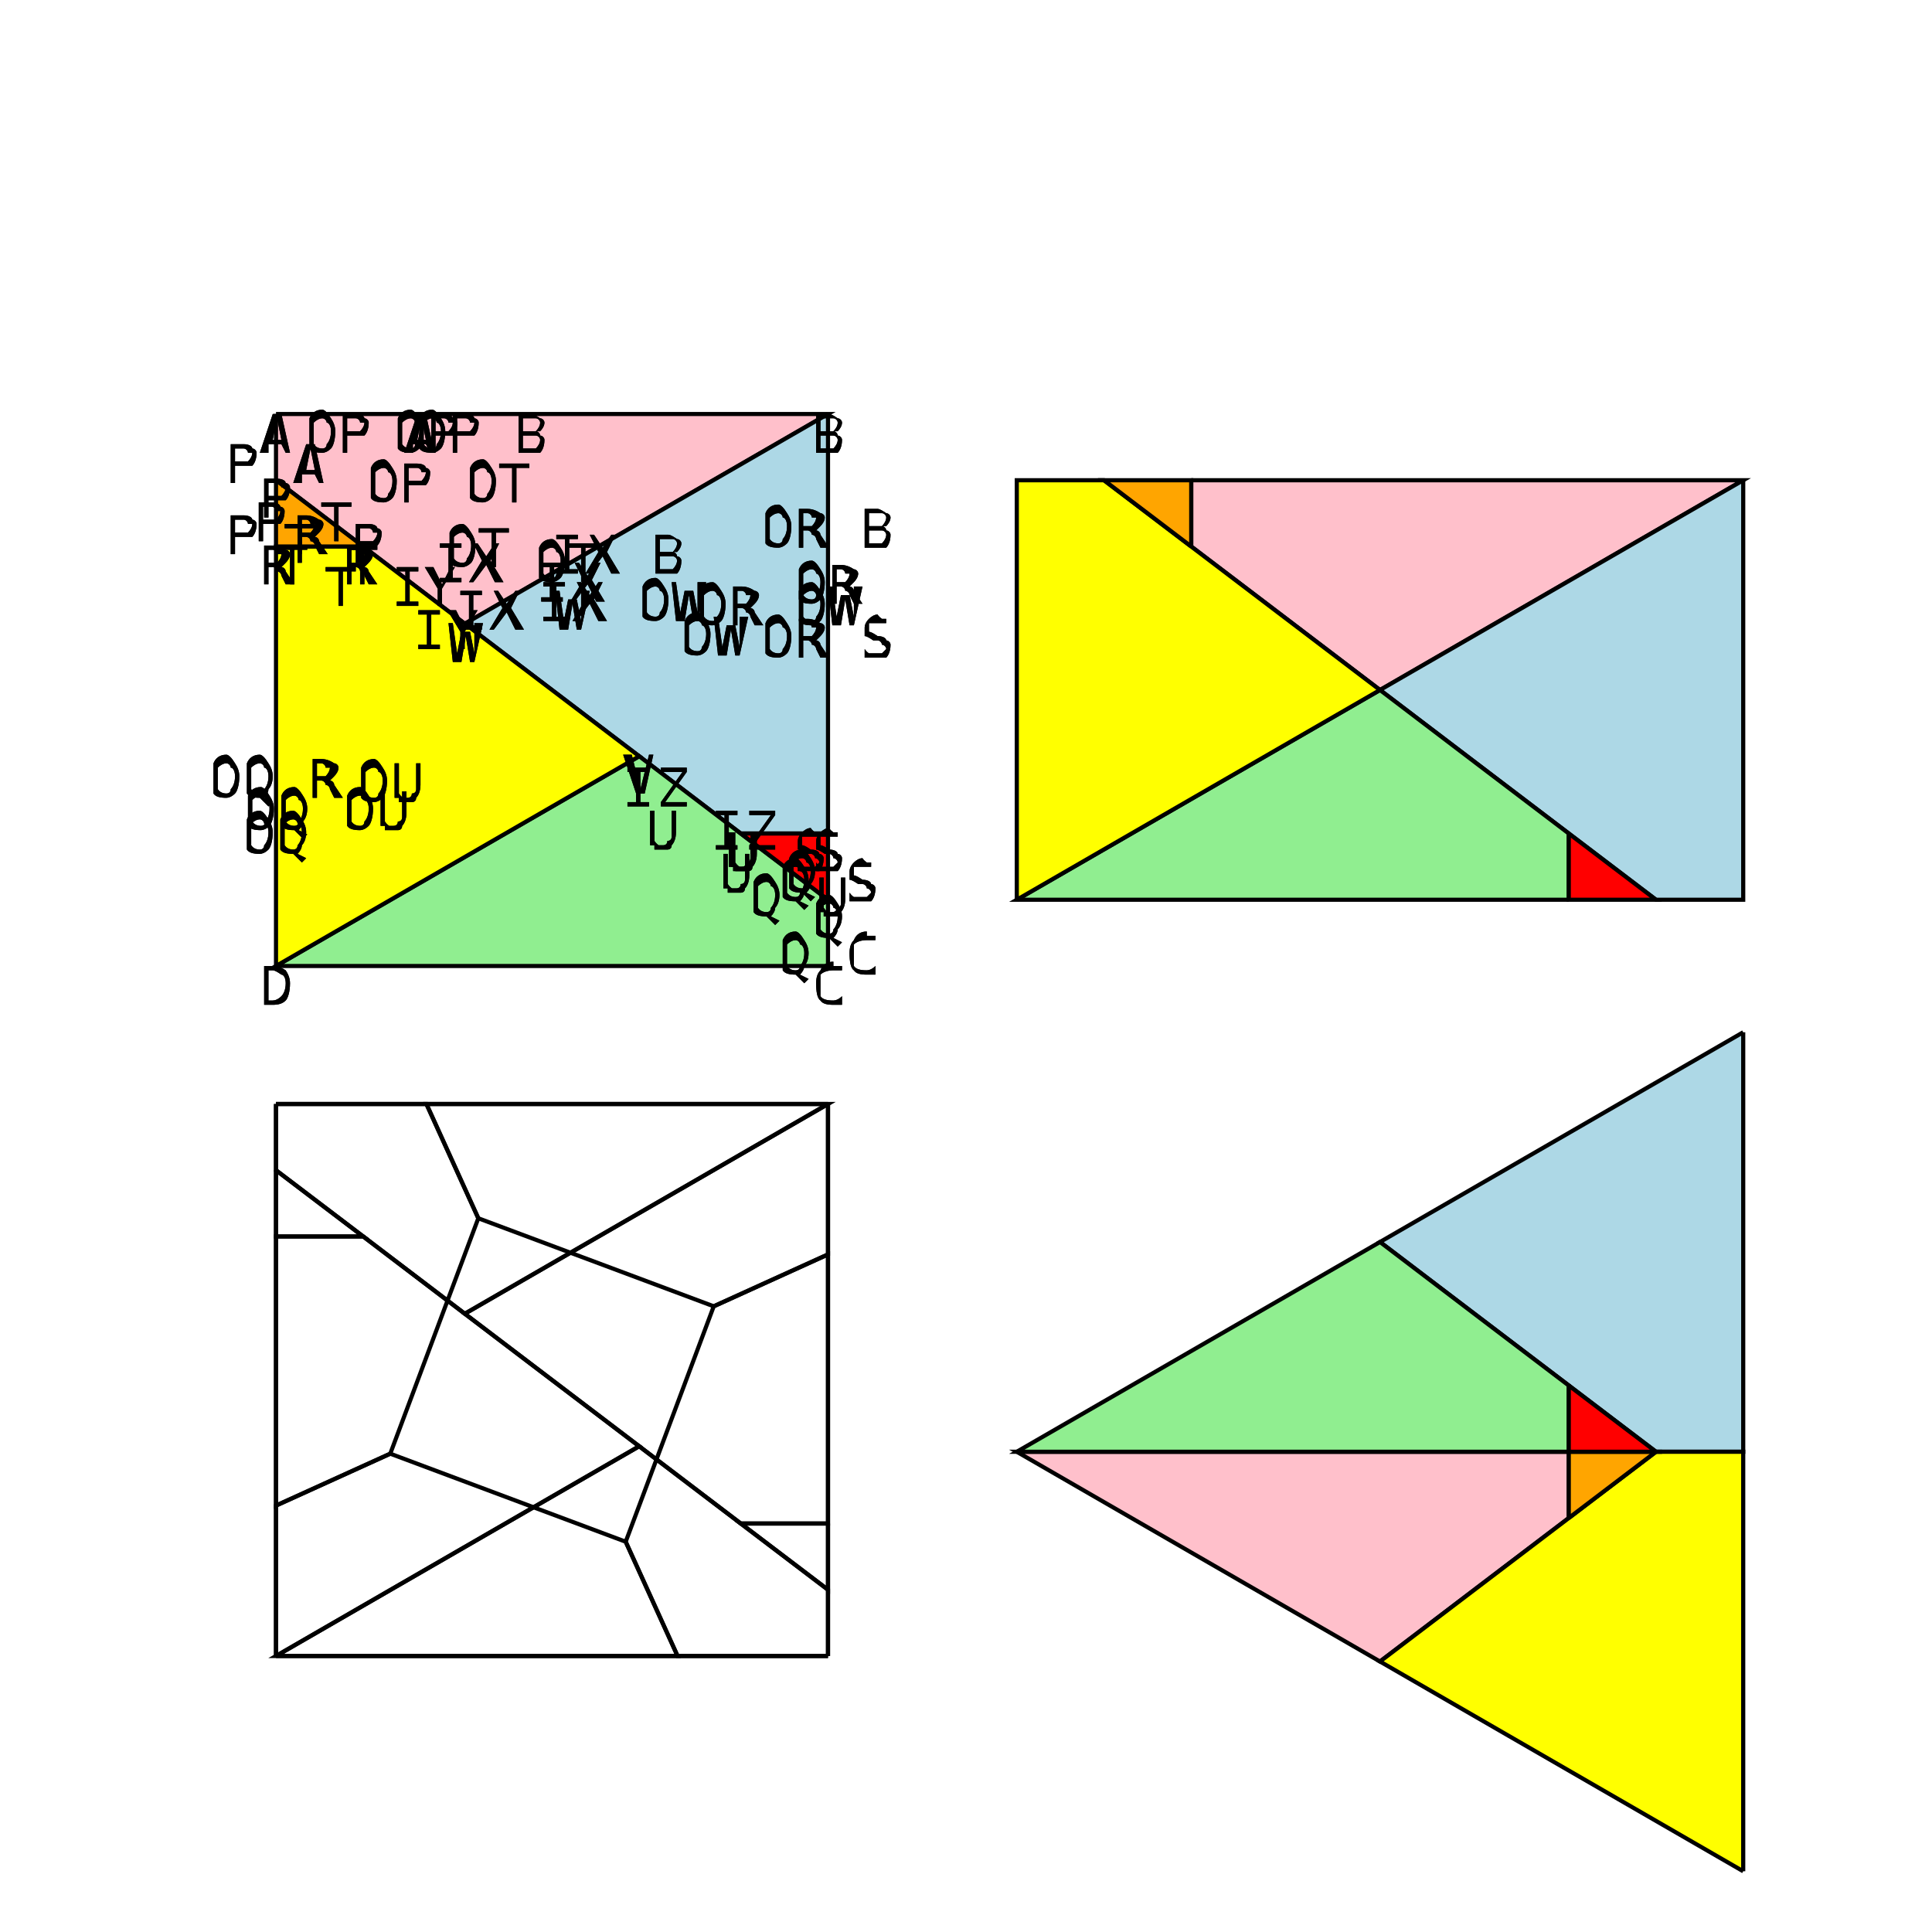
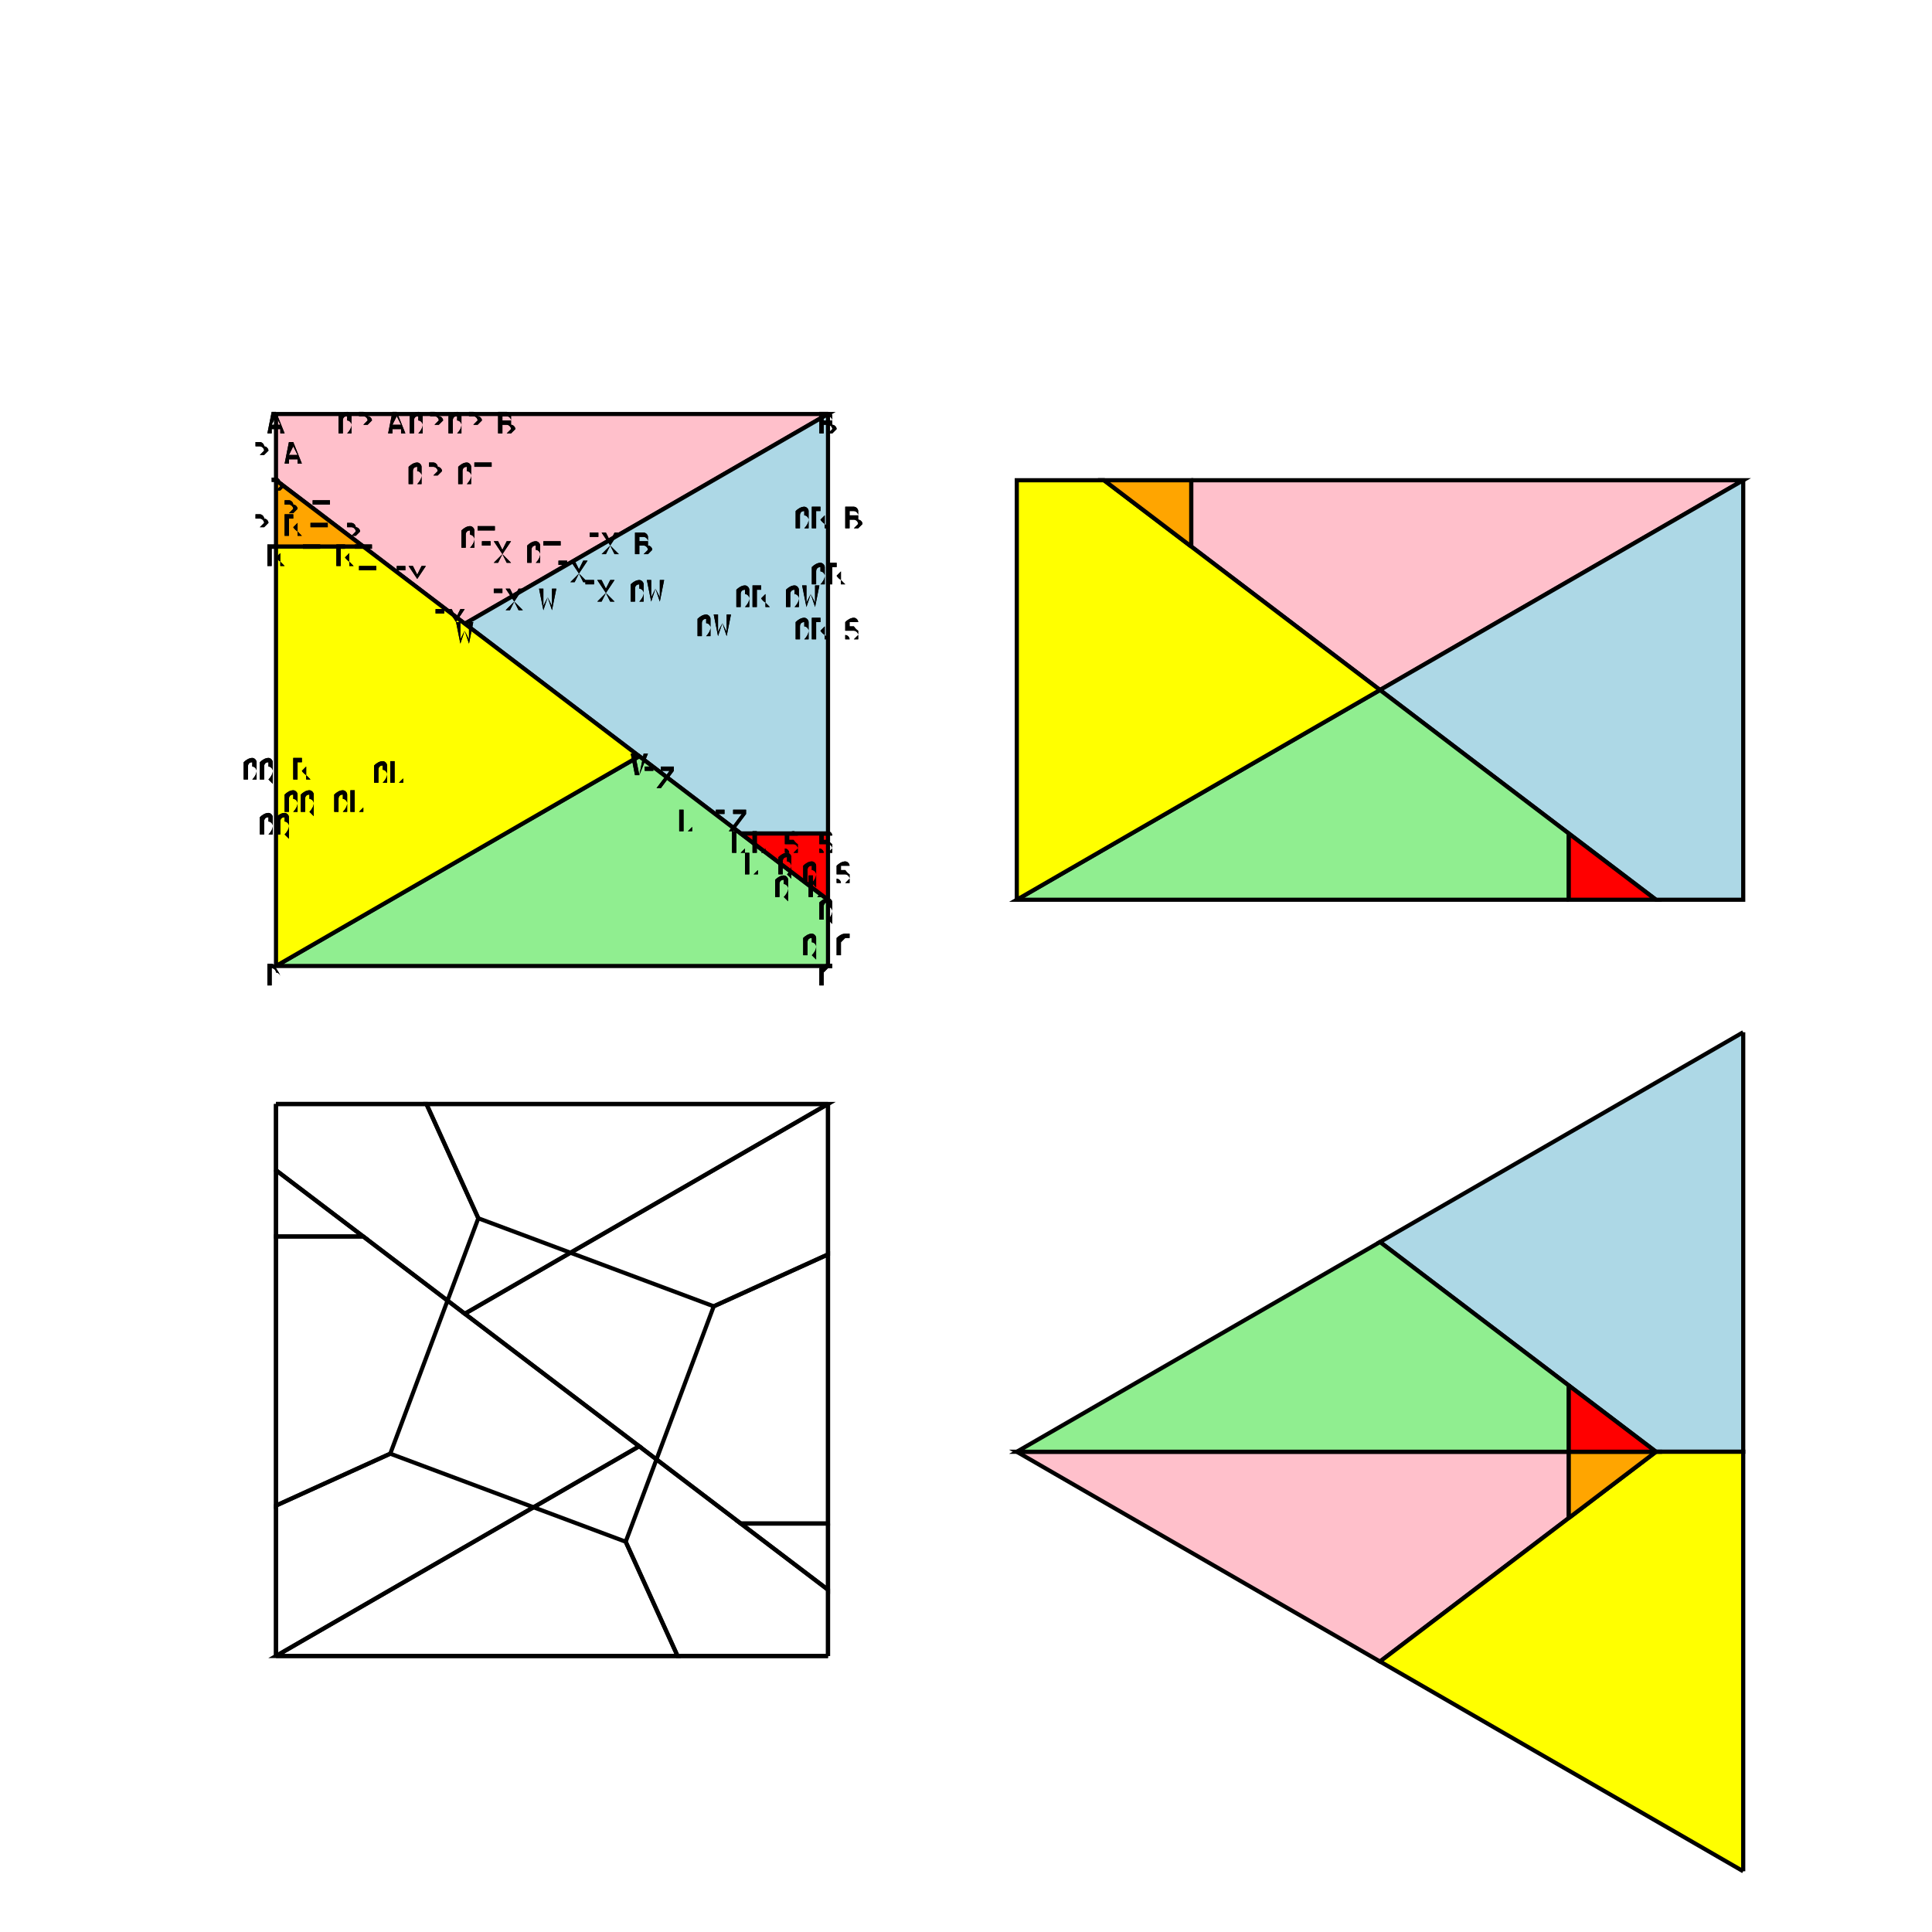
<svg xmlns="http://www.w3.org/2000/svg" version="1.1" width="700" height="700">
  <g transform="translate(350,350) scale(350)">
    <g transform="translate(0,0) scale(0.285714)">
      <g transform="translate(0,0)">
        <g transform="translate(-1.5,-1.0)">
          <g transform="rotate(0)">
            <g transform="scale(1,1)">
              <g transform="translate(0,0)">
                <g transform="rotate(0)">
                  <path d="M -1.0 -1.0 L 1.0 -1.0 L -0.316 -0.24 L -0.684 -0.52 L -1.0 -0.76 L -1.0 -1.0" fill="pink" stroke="black" stroke-width="0.015" />
                </g>
              </g>
              <g transform="translate(0,0)">
                <g transform="rotate(0)">
                  <path d="M 1.0 -1.0 L 1.0 0.52 L 0.684 0.52 L -0.316 -0.24 L 1.0 -1.0" fill="lightblue" stroke="black" stroke-width="0.015" />
                </g>
              </g>
              <g transform="translate(0,0)">
                <g transform="rotate(0)">
                  <path d="M 1.0 1.0 L -1.0 1.0 L 0.316 0.24 L 0.684 0.52 L 1.0 0.76 L 1.0 1.0" fill="lightgreen" stroke="black" stroke-width="0.015" />
                </g>
              </g>
              <g transform="translate(0,0)">
                <g transform="rotate(0)">
                  <path d="M -1.0 1.0 L -1.0 -0.52 L -0.684 -0.52 L 0.316 0.24 L -1.0 1.0" fill="yellow" stroke="black" stroke-width="0.015" />
                </g>
              </g>
              <g transform="translate(0,0)">
                <g transform="rotate(0)">
                  <path d="M -1.0 -0.76 L -0.684 -0.52 L -1.0 -0.52 L -1.0 -0.76" fill="orange" stroke="black" stroke-width="0.015" />
                </g>
              </g>
              <g transform="translate(0,0)">
                <g transform="rotate(0)">
                  <path d="M 1.0 0.52 L 1.0 0.76 L 0.684 0.52 L 1.0 0.52" fill="red" stroke="black" stroke-width="0.015" />
                </g>
              </g>
            </g>
          </g>
        </g>
        <g transform="translate(1.5,-1.0)">
          <g transform="rotate(0)">
            <g transform="scale(1,1)">
              <g transform="translate(0,0)">
                <g transform="rotate(0)">
                  <path d="M -0.684 -0.76 L 1.316 -0.76 L 0.0 0.0 L -0.368 -0.28 L -0.684 -0.52 L -0.684 -0.76" fill="pink" stroke="black" stroke-width="0.015" />
                </g>
              </g>
              <g transform="translate(0,0)">
                <g transform="rotate(0)">
                  <path d="M 1.316 -0.76 L 1.316 0.76 L 1.0 0.76 L 0.0 0.0 L 1.316 -0.76" fill="lightblue" stroke="black" stroke-width="0.015" />
                </g>
              </g>
              <g transform="translate(0,0)">
                <g transform="rotate(0)">
                  <path d="M 0.684 0.76 L -1.316 0.76 L 0.0 0.0 L 0.368 0.28 L 0.684 0.52 L 0.684 0.76" fill="lightgreen" stroke="black" stroke-width="0.015" />
                </g>
              </g>
              <g transform="translate(0,0)">
                <g transform="rotate(0)">
                  <path d="M -1.316 0.76 L -1.316 -0.76 L -1.0 -0.76 L 0.0 0.0 L -1.316 0.76" fill="yellow" stroke="black" stroke-width="0.015" />
                </g>
              </g>
              <g transform="translate(0,0)">
                <g transform="rotate(0)">
                  <path d="M -0.684 -0.52 L -0.684 -0.76 L -1.0 -0.76 L -0.684 -0.52" fill="orange" stroke="black" stroke-width="0.015" />
                </g>
              </g>
              <g transform="translate(0,0)">
                <g transform="rotate(0)">
                  <path d="M 0.684 0.52 L 0.684 0.76 L 1.0 0.76 L 0.684 0.52" fill="red" stroke="black" stroke-width="0.015" />
                </g>
              </g>
            </g>
          </g>
        </g>
        <g transform="translate(1.5,1.0)">
          <g transform="rotate(0)">
            <g transform="scale(1,1)">
              <g transform="translate(0,0)">
                <g transform="rotate(0)">
                  <path d="M 0.684 0.76 L -1.316 0.76 L 0.0 1.52 L 0.368 1.24 L 0.684 1.0 L 0.684 0.76" fill="pink" stroke="black" stroke-width="0.015" />
                </g>
              </g>
              <g transform="translate(0,0)">
                <g transform="rotate(0)">
                  <path d="M 1.316 -0.76 L 1.316 0.76 L 1.0 0.76 L 0.0 0.0 L 1.316 -0.76" fill="lightblue" stroke="black" stroke-width="0.015" />
                </g>
              </g>
              <g transform="translate(0,0)">
                <g transform="rotate(0)">
                  <path d="M 0.684 0.76 L -1.316 0.76 L 0.0 0.0 L 0.368 0.28 L 0.684 0.52 L 0.684 0.76" fill="lightgreen" stroke="black" stroke-width="0.015" />
                </g>
              </g>
              <g transform="translate(0,0)">
                <g transform="rotate(0)">
                  <path d="M 1.316 2.28 L 1.316 0.76 L 1.0 0.76 L 0.0 1.52 L 1.316 2.28" fill="yellow" stroke="black" stroke-width="0.015" />
                </g>
              </g>
              <g transform="translate(0,0)">
                <g transform="rotate(0)">
                  <path d="M 0.684 1.0 L 0.684 0.76 L 1.0 0.76 L 0.684 1.0" fill="orange" stroke="black" stroke-width="0.015" />
                </g>
              </g>
              <g transform="translate(0,0)">
                <g transform="rotate(0)">
                  <path d="M 0.684 0.52 L 0.684 0.76 L 1.0 0.76 L 0.684 0.52" fill="red" stroke="black" stroke-width="0.015" />
                </g>
              </g>
            </g>
          </g>
        </g>
        <g transform="translate(-1.5,1.5)">
          <g transform="rotate(0)">
            <g transform="scale(1,1)">
              <g transform="translate(0,0)">
                <g transform="rotate(0)">
                  <path d="M -1.0 -1.0 L 1.0 -1.0 L -0.316 -0.24 L -0.684 -0.52 L -1.0 -0.76 L -1.0 -1.0" fill="transparent" stroke="black" stroke-width="0.015" />
                </g>
              </g>
              <g transform="translate(0,0)">
                <g transform="rotate(0)">
                  <path d="M 1.0 -1.0 L 1.0 0.52 L 0.684 0.52 L -0.316 -0.24 L 1.0 -1.0" fill="transparent" stroke="black" stroke-width="0.015" />
                </g>
              </g>
              <g transform="translate(0,0)">
                <g transform="rotate(0)">
                  <path d="M 1.0 1.0 L -1.0 1.0 L 0.316 0.24 L 0.684 0.52 L 1.0 0.76 L 1.0 1.0" fill="transparent" stroke="black" stroke-width="0.015" />
                </g>
              </g>
              <g transform="translate(0,0)">
                <g transform="rotate(0)">
                  <path d="M -1.0 1.0 L -1.0 -0.52 L -0.684 -0.52 L 0.316 0.24 L -1.0 1.0" fill="transparent" stroke="black" stroke-width="0.015" />
                </g>
              </g>
              <g transform="translate(0,0)">
                <g transform="rotate(0)">
                  <path d="M -1.0 -0.76 L -0.684 -0.52 L -1.0 -0.52 L -1.0 -0.76" fill="transparent" stroke="black" stroke-width="0.015" />
                </g>
              </g>
              <g transform="translate(0,0)">
                <g transform="rotate(0)">
                  <path d="M 1.0 0.52 L 1.0 0.76 L 0.684 0.52 L 1.0 0.52" fill="transparent" stroke="black" stroke-width="0.015" />
                </g>
              </g>
              <g transform="translate(0,0)">
                <g transform="rotate(0)">
                  <g transform="scale(1,1)">
                    <g transform="translate(0,0)">
                      <g transform="rotate(0)">
                        <path d="M -1.0 -1.0 L -0.455 -1.0 L -0.267 -0.586 L -0.586 0.267 L -1.0 0.455 L -1.0 -1.0" fill="transparent" stroke="black" stroke-width="0.015" />
                      </g>
                    </g>
                  </g>
                </g>
              </g>
              <g transform="translate(0,0)">
                <g transform="rotate(90)">
                  <g transform="scale(1,1)">
                    <g transform="translate(0,0)">
                      <g transform="rotate(0)">
                        <path d="M -1.0 -1.0 L -0.455 -1.0 L -0.267 -0.586 L -0.586 0.267 L -1.0 0.455 L -1.0 -1.0" fill="transparent" stroke="black" stroke-width="0.015" />
                      </g>
                    </g>
                  </g>
                </g>
              </g>
              <g transform="translate(0,0)">
                <g transform="rotate(180)">
                  <g transform="scale(1,1)">
                    <g transform="translate(0,0)">
                      <g transform="rotate(0)">
                        <path d="M -1.0 -1.0 L -0.455 -1.0 L -0.267 -0.586 L -0.586 0.267 L -1.0 0.455 L -1.0 -1.0" fill="transparent" stroke="black" stroke-width="0.015" />
                      </g>
                    </g>
                  </g>
                </g>
              </g>
              <g transform="translate(0,0)">
                <g transform="rotate(270)">
                  <g transform="scale(1,1)">
                    <g transform="translate(0,0)">
                      <g transform="rotate(0)">
                        <path d="M -1.0 -1.0 L -0.455 -1.0 L -0.267 -0.586 L -0.586 0.267 L -1.0 0.455 L -1.0 -1.0" fill="transparent" stroke="black" stroke-width="0.015" />
                      </g>
                    </g>
                  </g>
                </g>
              </g>
            </g>
          </g>
        </g>
        <g transform="translate(-1.5,-1.0)">
          <g transform="rotate(0)">
            <g transform="scale(1,1)">
-               <text font-family="monospace" x="-1" y="-1" text-anchor="middle" dominant-baseline="hanging" font-size="0.2">A</text>
-               <text font-family="monospace" x="1" y="-1" text-anchor="middle" dominant-baseline="hanging" font-size="0.2">B</text>
-               <text font-family="monospace" x="1" y="1" text-anchor="middle" dominant-baseline="hanging" font-size="0.2">C</text>
-               <text font-family="monospace" x="-1" y="1" text-anchor="middle" dominant-baseline="hanging" font-size="0.2">D</text>
-               <text font-family="monospace" x="-0.455" y="-1" text-anchor="middle" dominant-baseline="hanging" font-size="0.2">OP</text>
-               <text font-family="monospace" x="-1" y="0.455" text-anchor="middle" dominant-baseline="hanging" font-size="0.2">OQ</text>
-               <text font-family="monospace" x="-0.267" y="-0.586" text-anchor="middle" dominant-baseline="hanging" font-size="0.2">OT</text>
-               <text font-family="monospace" x="-0.586" y="0.267" text-anchor="middle" dominant-baseline="hanging" font-size="0.2">OU</text>
-               <text font-family="monospace" x="0.586" y="-0.267" text-anchor="middle" dominant-baseline="hanging" font-size="0.2">OW</text>
-               <text font-family="monospace" x="-1" y="-0.76" text-anchor="middle" dominant-baseline="hanging" font-size="0.2">P</text>
-               <text font-family="monospace" x="-1" y="-0.52" text-anchor="middle" dominant-baseline="hanging" font-size="0.2">R</text>
-               <text font-family="monospace" x="1" y="0.76" text-anchor="middle" dominant-baseline="hanging" font-size="0.2">Q</text>
-               <text font-family="monospace" x="1" y="0.52" text-anchor="middle" dominant-baseline="hanging" font-size="0.2">S</text>
-               <text font-family="monospace" x="-0.684" y="-0.52" text-anchor="middle" dominant-baseline="hanging" font-size="0.2">T</text>
-               <text font-family="monospace" x="0.684" y="0.52" text-anchor="middle" dominant-baseline="hanging" font-size="0.2">U</text>
-               <text font-family="monospace" x="-0.316" y="-0.24" text-anchor="middle" dominant-baseline="hanging" font-size="0.2">W</text>
-               <text font-family="monospace" x="0.316" y="0.24" text-anchor="middle" dominant-baseline="hanging" font-size="0.2">V</text>
-               <text font-family="monospace" x="0.067" y="-0.461" text-anchor="middle" dominant-baseline="hanging" font-size="0.2">IX</text>
-               <text font-family="monospace" x="-0.378" y="-0.287" text-anchor="middle" dominant-baseline="hanging" font-size="0.2">IY</text>
-               <text font-family="monospace" x="0.378" y="0.287" text-anchor="middle" dominant-baseline="hanging" font-size="0.2">IZ</text>
-               <text font-family="monospace" x="1" y="-0.455" text-anchor="middle" dominant-baseline="hanging" font-size="0.2">OR</text>
-               <text font-family="monospace" x="-0.655" y="-1" text-anchor="middle" dominant-baseline="hanging" font-size="0.2">OP_A</text>
-               <text font-family="monospace" x="-0.255" y="-1" text-anchor="middle" dominant-baseline="hanging" font-size="0.2">OP_B</text>
-               <text font-family="monospace" x="-0.372" y="-0.818" text-anchor="middle" dominant-baseline="hanging" font-size="0.2">OP_OT</text>
-               <text font-family="monospace" x="1" y="-0.655" text-anchor="middle" dominant-baseline="hanging" font-size="0.2">OR_B</text>
-               <text font-family="monospace" x="0.818" y="-0.372" text-anchor="middle" dominant-baseline="hanging" font-size="0.2">OR_OW</text>
-               <text font-family="monospace" x="1" y="-0.255" text-anchor="middle" dominant-baseline="hanging" font-size="0.2">OR_S</text>
-               <text font-family="monospace" x="0.24" y="-0.561" text-anchor="middle" dominant-baseline="hanging" font-size="0.2">IX_B</text>
-               <text font-family="monospace" x="-0.107" y="-0.361" text-anchor="middle" dominant-baseline="hanging" font-size="0.2">IX_W</text>
-               <text font-family="monospace" x="-0.121" y="-0.531" text-anchor="middle" dominant-baseline="hanging" font-size="0.2">IX_OT</text>
-               <text font-family="monospace" x="0.254" y="-0.391" text-anchor="middle" dominant-baseline="hanging" font-size="0.2">IX_OW</text>
-               <text font-family="monospace" x="-1" y="0.255" text-anchor="middle" dominant-baseline="hanging" font-size="0.2">OQ_R</text>
-               <text font-family="monospace" x="-0.818" y="0.372" text-anchor="middle" dominant-baseline="hanging" font-size="0.2">OQ_OU</text>
-               <text font-family="monospace" x="-0.787" y="-0.598" text-anchor="middle" dominant-baseline="hanging" font-size="0.2">T_P</text>
-               <text font-family="monospace" x="-0.814" y="-0.52" text-anchor="middle" dominant-baseline="hanging" font-size="0.2">T_R</text>
-               <text font-family="monospace" x="-0.58" y="-0.441" text-anchor="middle" dominant-baseline="hanging" font-size="0.2">T_IY</text>
-               <text font-family="monospace" x="-1" y="-0.89" text-anchor="middle" dominant-baseline="hanging" font-size="0.2">P_A</text>
-               <text font-family="monospace" x="-0.896" y="-0.681" text-anchor="middle" dominant-baseline="hanging" font-size="0.2">P_T</text>
-               <text font-family="monospace" x="-1" y="-0.63" text-anchor="middle" dominant-baseline="hanging" font-size="0.2">P_R</text>
-               <text font-family="monospace" x="0.58" y="0.441" text-anchor="middle" dominant-baseline="hanging" font-size="0.2">U_IZ</text>
-               <text font-family="monospace" x="0.814" y="0.52" text-anchor="middle" dominant-baseline="hanging" font-size="0.2">U_S</text>
-               <text font-family="monospace" x="0.787" y="0.598" text-anchor="middle" dominant-baseline="hanging" font-size="0.2">U_Q</text>
-               <text font-family="monospace" x="1" y="0.89" text-anchor="middle" dominant-baseline="hanging" font-size="0.2">Q_C</text>
-               <text font-family="monospace" x="0.896" y="0.681" text-anchor="middle" dominant-baseline="hanging" font-size="0.2">Q_U</text>
-               <text font-family="monospace" x="1" y="0.63" text-anchor="middle" dominant-baseline="hanging" font-size="0.2">Q_S</text>
-               <text font-family="monospace" x="-1" y="-1" text-anchor="middle" dominant-baseline="hanging" font-size="0.2">A</text>
-               <text font-family="monospace" x="1" y="-1" text-anchor="middle" dominant-baseline="hanging" font-size="0.2">B</text>
-               <text font-family="monospace" x="1" y="1" text-anchor="middle" dominant-baseline="hanging" font-size="0.2">C</text>
-               <text font-family="monospace" x="-1" y="1" text-anchor="middle" dominant-baseline="hanging" font-size="0.2">D</text>
-               <text font-family="monospace" x="-0.455" y="-1" text-anchor="middle" dominant-baseline="hanging" font-size="0.2">OP</text>
-               <text font-family="monospace" x="-1" y="0.455" text-anchor="middle" dominant-baseline="hanging" font-size="0.2">OQ</text>
-               <text font-family="monospace" x="-0.267" y="-0.586" text-anchor="middle" dominant-baseline="hanging" font-size="0.2">OT</text>
-               <text font-family="monospace" x="-0.586" y="0.267" text-anchor="middle" dominant-baseline="hanging" font-size="0.2">OU</text>
-               <text font-family="monospace" x="0.586" y="-0.267" text-anchor="middle" dominant-baseline="hanging" font-size="0.2">OW</text>
-               <text font-family="monospace" x="-1" y="-0.76" text-anchor="middle" dominant-baseline="hanging" font-size="0.2">P</text>
-               <text font-family="monospace" x="-1" y="-0.52" text-anchor="middle" dominant-baseline="hanging" font-size="0.2">R</text>
-               <text font-family="monospace" x="1" y="0.76" text-anchor="middle" dominant-baseline="hanging" font-size="0.2">Q</text>
-               <text font-family="monospace" x="1" y="0.52" text-anchor="middle" dominant-baseline="hanging" font-size="0.2">S</text>
-               <text font-family="monospace" x="-0.684" y="-0.52" text-anchor="middle" dominant-baseline="hanging" font-size="0.2">T</text>
-               <text font-family="monospace" x="0.684" y="0.52" text-anchor="middle" dominant-baseline="hanging" font-size="0.2">U</text>
-               <text font-family="monospace" x="-0.316" y="-0.24" text-anchor="middle" dominant-baseline="hanging" font-size="0.2">W</text>
-               <text font-family="monospace" x="0.316" y="0.24" text-anchor="middle" dominant-baseline="hanging" font-size="0.2">V</text>
-               <text font-family="monospace" x="0.067" y="-0.461" text-anchor="middle" dominant-baseline="hanging" font-size="0.2">IX</text>
-               <text font-family="monospace" x="-0.378" y="-0.287" text-anchor="middle" dominant-baseline="hanging" font-size="0.2">IY</text>
-               <text font-family="monospace" x="0.378" y="0.287" text-anchor="middle" dominant-baseline="hanging" font-size="0.2">IZ</text>
-               <text font-family="monospace" x="1" y="-0.455" text-anchor="middle" dominant-baseline="hanging" font-size="0.2">OR</text>
-               <text font-family="monospace" x="-0.655" y="-1" text-anchor="middle" dominant-baseline="hanging" font-size="0.2">OP_A</text>
-               <text font-family="monospace" x="-0.255" y="-1" text-anchor="middle" dominant-baseline="hanging" font-size="0.2">OP_B</text>
-               <text font-family="monospace" x="-0.372" y="-0.818" text-anchor="middle" dominant-baseline="hanging" font-size="0.2">OP_OT</text>
-               <text font-family="monospace" x="1" y="-0.655" text-anchor="middle" dominant-baseline="hanging" font-size="0.2">OR_B</text>
-               <text font-family="monospace" x="0.818" y="-0.372" text-anchor="middle" dominant-baseline="hanging" font-size="0.2">OR_OW</text>
-               <text font-family="monospace" x="1" y="-0.255" text-anchor="middle" dominant-baseline="hanging" font-size="0.2">OR_S</text>
-               <text font-family="monospace" x="0.24" y="-0.561" text-anchor="middle" dominant-baseline="hanging" font-size="0.2">IX_B</text>
-               <text font-family="monospace" x="-0.107" y="-0.361" text-anchor="middle" dominant-baseline="hanging" font-size="0.2">IX_W</text>
-               <text font-family="monospace" x="-0.121" y="-0.531" text-anchor="middle" dominant-baseline="hanging" font-size="0.2">IX_OT</text>
-               <text font-family="monospace" x="0.254" y="-0.391" text-anchor="middle" dominant-baseline="hanging" font-size="0.2">IX_OW</text>
-               <text font-family="monospace" x="-1" y="0.255" text-anchor="middle" dominant-baseline="hanging" font-size="0.2">OQ_R</text>
-               <text font-family="monospace" x="-0.818" y="0.372" text-anchor="middle" dominant-baseline="hanging" font-size="0.2">OQ_OU</text>
-               <text font-family="monospace" x="-0.787" y="-0.598" text-anchor="middle" dominant-baseline="hanging" font-size="0.2">T_P</text>
-               <text font-family="monospace" x="-0.814" y="-0.52" text-anchor="middle" dominant-baseline="hanging" font-size="0.2">T_R</text>
-               <text font-family="monospace" x="-0.58" y="-0.441" text-anchor="middle" dominant-baseline="hanging" font-size="0.2">T_IY</text>
-               <text font-family="monospace" x="-1" y="-0.89" text-anchor="middle" dominant-baseline="hanging" font-size="0.2">P_A</text>
-               <text font-family="monospace" x="-0.896" y="-0.681" text-anchor="middle" dominant-baseline="hanging" font-size="0.2">P_T</text>
-               <text font-family="monospace" x="-1" y="-0.63" text-anchor="middle" dominant-baseline="hanging" font-size="0.2">P_R</text>
-               <text font-family="monospace" x="0.58" y="0.441" text-anchor="middle" dominant-baseline="hanging" font-size="0.2">U_IZ</text>
-               <text font-family="monospace" x="0.814" y="0.52" text-anchor="middle" dominant-baseline="hanging" font-size="0.2">U_S</text>
-               <text font-family="monospace" x="0.787" y="0.598" text-anchor="middle" dominant-baseline="hanging" font-size="0.2">U_Q</text>
-               <text font-family="monospace" x="1" y="0.89" text-anchor="middle" dominant-baseline="hanging" font-size="0.2">Q_C</text>
-               <text font-family="monospace" x="0.896" y="0.681" text-anchor="middle" dominant-baseline="hanging" font-size="0.2">Q_U</text>
-               <text font-family="monospace" x="1" y="0.63" text-anchor="middle" dominant-baseline="hanging" font-size="0.2">Q_S</text>
+               <text font-family="monospace" x="-1" y="-1" text-anchor="middle" dominant-baseline="hanging" font-size="0.1">A</text>
+               <text font-family="monospace" x="1" y="-1" text-anchor="middle" dominant-baseline="hanging" font-size="0.1">B</text>
+               <text font-family="monospace" x="1" y="1" text-anchor="middle" dominant-baseline="hanging" font-size="0.1">C</text>
+               <text font-family="monospace" x="-1" y="1" text-anchor="middle" dominant-baseline="hanging" font-size="0.1">D</text>
+               <text font-family="monospace" x="-0.455" y="-1" text-anchor="middle" dominant-baseline="hanging" font-size="0.1">OP</text>
+               <text font-family="monospace" x="-1" y="0.455" text-anchor="middle" dominant-baseline="hanging" font-size="0.1">OQ</text>
+               <text font-family="monospace" x="-0.267" y="-0.586" text-anchor="middle" dominant-baseline="hanging" font-size="0.1">OT</text>
+               <text font-family="monospace" x="-0.586" y="0.267" text-anchor="middle" dominant-baseline="hanging" font-size="0.1">OU</text>
+               <text font-family="monospace" x="0.586" y="-0.267" text-anchor="middle" dominant-baseline="hanging" font-size="0.1">OW</text>
+               <text font-family="monospace" x="-1" y="-0.76" text-anchor="middle" dominant-baseline="hanging" font-size="0.1">P</text>
+               <text font-family="monospace" x="-1" y="-0.52" text-anchor="middle" dominant-baseline="hanging" font-size="0.1">R</text>
+               <text font-family="monospace" x="1" y="0.76" text-anchor="middle" dominant-baseline="hanging" font-size="0.1">Q</text>
+               <text font-family="monospace" x="1" y="0.52" text-anchor="middle" dominant-baseline="hanging" font-size="0.1">S</text>
+               <text font-family="monospace" x="-0.684" y="-0.52" text-anchor="middle" dominant-baseline="hanging" font-size="0.1">T</text>
+               <text font-family="monospace" x="0.684" y="0.52" text-anchor="middle" dominant-baseline="hanging" font-size="0.1">U</text>
+               <text font-family="monospace" x="-0.316" y="-0.24" text-anchor="middle" dominant-baseline="hanging" font-size="0.1">W</text>
+               <text font-family="monospace" x="0.316" y="0.24" text-anchor="middle" dominant-baseline="hanging" font-size="0.1">V</text>
+               <text font-family="monospace" x="0.067" y="-0.461" text-anchor="middle" dominant-baseline="hanging" font-size="0.1">IX</text>
+               <text font-family="monospace" x="-0.378" y="-0.287" text-anchor="middle" dominant-baseline="hanging" font-size="0.1">IY</text>
+               <text font-family="monospace" x="0.378" y="0.287" text-anchor="middle" dominant-baseline="hanging" font-size="0.1">IZ</text>
+               <text font-family="monospace" x="1" y="-0.455" text-anchor="middle" dominant-baseline="hanging" font-size="0.1">OR</text>
+               <text font-family="monospace" x="-0.655" y="-1" text-anchor="middle" dominant-baseline="hanging" font-size="0.1">OP_A</text>
+               <text font-family="monospace" x="-0.255" y="-1" text-anchor="middle" dominant-baseline="hanging" font-size="0.1">OP_B</text>
+               <text font-family="monospace" x="-0.372" y="-0.818" text-anchor="middle" dominant-baseline="hanging" font-size="0.1">OP_OT</text>
+               <text font-family="monospace" x="1" y="-0.655" text-anchor="middle" dominant-baseline="hanging" font-size="0.1">OR_B</text>
+               <text font-family="monospace" x="0.818" y="-0.372" text-anchor="middle" dominant-baseline="hanging" font-size="0.1">OR_OW</text>
+               <text font-family="monospace" x="1" y="-0.255" text-anchor="middle" dominant-baseline="hanging" font-size="0.1">OR_S</text>
+               <text font-family="monospace" x="0.24" y="-0.561" text-anchor="middle" dominant-baseline="hanging" font-size="0.1">IX_B</text>
+               <text font-family="monospace" x="-0.107" y="-0.361" text-anchor="middle" dominant-baseline="hanging" font-size="0.1">IX_W</text>
+               <text font-family="monospace" x="-0.121" y="-0.531" text-anchor="middle" dominant-baseline="hanging" font-size="0.1">IX_OT</text>
+               <text font-family="monospace" x="0.254" y="-0.391" text-anchor="middle" dominant-baseline="hanging" font-size="0.1">IX_OW</text>
+               <text font-family="monospace" x="-1" y="0.255" text-anchor="middle" dominant-baseline="hanging" font-size="0.1">OQ_R</text>
+               <text font-family="monospace" x="-0.818" y="0.372" text-anchor="middle" dominant-baseline="hanging" font-size="0.1">OQ_OU</text>
+               <text font-family="monospace" x="-0.787" y="-0.598" text-anchor="middle" dominant-baseline="hanging" font-size="0.1">T_P</text>
+               <text font-family="monospace" x="-0.814" y="-0.52" text-anchor="middle" dominant-baseline="hanging" font-size="0.1">T_R</text>
+               <text font-family="monospace" x="-0.58" y="-0.441" text-anchor="middle" dominant-baseline="hanging" font-size="0.1">T_IY</text>
+               <text font-family="monospace" x="-1" y="-0.89" text-anchor="middle" dominant-baseline="hanging" font-size="0.1">P_A</text>
+               <text font-family="monospace" x="-0.896" y="-0.681" text-anchor="middle" dominant-baseline="hanging" font-size="0.1">P_T</text>
+               <text font-family="monospace" x="-1" y="-0.63" text-anchor="middle" dominant-baseline="hanging" font-size="0.1">P_R</text>
+               <text font-family="monospace" x="0.58" y="0.441" text-anchor="middle" dominant-baseline="hanging" font-size="0.1">U_IZ</text>
+               <text font-family="monospace" x="0.814" y="0.52" text-anchor="middle" dominant-baseline="hanging" font-size="0.1">U_S</text>
+               <text font-family="monospace" x="0.787" y="0.598" text-anchor="middle" dominant-baseline="hanging" font-size="0.1">U_Q</text>
+               <text font-family="monospace" x="1" y="0.89" text-anchor="middle" dominant-baseline="hanging" font-size="0.1">Q_C</text>
+               <text font-family="monospace" x="0.896" y="0.681" text-anchor="middle" dominant-baseline="hanging" font-size="0.1">Q_U</text>
+               <text font-family="monospace" x="1" y="0.63" text-anchor="middle" dominant-baseline="hanging" font-size="0.1">Q_S</text>
+               <text font-family="monospace" x="-1" y="-1" text-anchor="middle" dominant-baseline="hanging" font-size="0.1">A</text>
+               <text font-family="monospace" x="1" y="-1" text-anchor="middle" dominant-baseline="hanging" font-size="0.1">B</text>
+               <text font-family="monospace" x="1" y="1" text-anchor="middle" dominant-baseline="hanging" font-size="0.1">C</text>
+               <text font-family="monospace" x="-1" y="1" text-anchor="middle" dominant-baseline="hanging" font-size="0.1">D</text>
+               <text font-family="monospace" x="-0.455" y="-1" text-anchor="middle" dominant-baseline="hanging" font-size="0.1">OP</text>
+               <text font-family="monospace" x="-1" y="0.455" text-anchor="middle" dominant-baseline="hanging" font-size="0.1">OQ</text>
+               <text font-family="monospace" x="-0.267" y="-0.586" text-anchor="middle" dominant-baseline="hanging" font-size="0.1">OT</text>
+               <text font-family="monospace" x="-0.586" y="0.267" text-anchor="middle" dominant-baseline="hanging" font-size="0.1">OU</text>
+               <text font-family="monospace" x="0.586" y="-0.267" text-anchor="middle" dominant-baseline="hanging" font-size="0.1">OW</text>
+               <text font-family="monospace" x="-1" y="-0.76" text-anchor="middle" dominant-baseline="hanging" font-size="0.1">P</text>
+               <text font-family="monospace" x="-1" y="-0.52" text-anchor="middle" dominant-baseline="hanging" font-size="0.1">R</text>
+               <text font-family="monospace" x="1" y="0.76" text-anchor="middle" dominant-baseline="hanging" font-size="0.1">Q</text>
+               <text font-family="monospace" x="1" y="0.52" text-anchor="middle" dominant-baseline="hanging" font-size="0.1">S</text>
+               <text font-family="monospace" x="-0.684" y="-0.52" text-anchor="middle" dominant-baseline="hanging" font-size="0.1">T</text>
+               <text font-family="monospace" x="0.684" y="0.52" text-anchor="middle" dominant-baseline="hanging" font-size="0.1">U</text>
+               <text font-family="monospace" x="-0.316" y="-0.24" text-anchor="middle" dominant-baseline="hanging" font-size="0.1">W</text>
+               <text font-family="monospace" x="0.316" y="0.24" text-anchor="middle" dominant-baseline="hanging" font-size="0.1">V</text>
+               <text font-family="monospace" x="0.067" y="-0.461" text-anchor="middle" dominant-baseline="hanging" font-size="0.1">IX</text>
+               <text font-family="monospace" x="-0.378" y="-0.287" text-anchor="middle" dominant-baseline="hanging" font-size="0.1">IY</text>
+               <text font-family="monospace" x="0.378" y="0.287" text-anchor="middle" dominant-baseline="hanging" font-size="0.1">IZ</text>
+               <text font-family="monospace" x="1" y="-0.455" text-anchor="middle" dominant-baseline="hanging" font-size="0.1">OR</text>
+               <text font-family="monospace" x="-0.655" y="-1" text-anchor="middle" dominant-baseline="hanging" font-size="0.1">OP_A</text>
+               <text font-family="monospace" x="-0.255" y="-1" text-anchor="middle" dominant-baseline="hanging" font-size="0.1">OP_B</text>
+               <text font-family="monospace" x="-0.372" y="-0.818" text-anchor="middle" dominant-baseline="hanging" font-size="0.1">OP_OT</text>
+               <text font-family="monospace" x="1" y="-0.655" text-anchor="middle" dominant-baseline="hanging" font-size="0.1">OR_B</text>
+               <text font-family="monospace" x="0.818" y="-0.372" text-anchor="middle" dominant-baseline="hanging" font-size="0.1">OR_OW</text>
+               <text font-family="monospace" x="1" y="-0.255" text-anchor="middle" dominant-baseline="hanging" font-size="0.1">OR_S</text>
+               <text font-family="monospace" x="0.24" y="-0.561" text-anchor="middle" dominant-baseline="hanging" font-size="0.1">IX_B</text>
+               <text font-family="monospace" x="-0.107" y="-0.361" text-anchor="middle" dominant-baseline="hanging" font-size="0.1">IX_W</text>
+               <text font-family="monospace" x="-0.121" y="-0.531" text-anchor="middle" dominant-baseline="hanging" font-size="0.1">IX_OT</text>
+               <text font-family="monospace" x="0.254" y="-0.391" text-anchor="middle" dominant-baseline="hanging" font-size="0.1">IX_OW</text>
+               <text font-family="monospace" x="-1" y="0.255" text-anchor="middle" dominant-baseline="hanging" font-size="0.1">OQ_R</text>
+               <text font-family="monospace" x="-0.818" y="0.372" text-anchor="middle" dominant-baseline="hanging" font-size="0.1">OQ_OU</text>
+               <text font-family="monospace" x="-0.787" y="-0.598" text-anchor="middle" dominant-baseline="hanging" font-size="0.1">T_P</text>
+               <text font-family="monospace" x="-0.814" y="-0.52" text-anchor="middle" dominant-baseline="hanging" font-size="0.1">T_R</text>
+               <text font-family="monospace" x="-0.58" y="-0.441" text-anchor="middle" dominant-baseline="hanging" font-size="0.1">T_IY</text>
+               <text font-family="monospace" x="-1" y="-0.89" text-anchor="middle" dominant-baseline="hanging" font-size="0.1">P_A</text>
+               <text font-family="monospace" x="-0.896" y="-0.681" text-anchor="middle" dominant-baseline="hanging" font-size="0.1">P_T</text>
+               <text font-family="monospace" x="-1" y="-0.63" text-anchor="middle" dominant-baseline="hanging" font-size="0.1">P_R</text>
+               <text font-family="monospace" x="0.58" y="0.441" text-anchor="middle" dominant-baseline="hanging" font-size="0.1">U_IZ</text>
+               <text font-family="monospace" x="0.814" y="0.52" text-anchor="middle" dominant-baseline="hanging" font-size="0.1">U_S</text>
+               <text font-family="monospace" x="0.787" y="0.598" text-anchor="middle" dominant-baseline="hanging" font-size="0.1">U_Q</text>
+               <text font-family="monospace" x="1" y="0.89" text-anchor="middle" dominant-baseline="hanging" font-size="0.1">Q_C</text>
+               <text font-family="monospace" x="0.896" y="0.681" text-anchor="middle" dominant-baseline="hanging" font-size="0.1">Q_U</text>
+               <text font-family="monospace" x="1" y="0.63" text-anchor="middle" dominant-baseline="hanging" font-size="0.1">Q_S</text>
            </g>
          </g>
        </g>
        <g transform="translate(1.5,-1.0)">
          <g transform="rotate(0)">
            <g transform="scale(1,1)">
</g>
          </g>
        </g>
        <g transform="translate(1.5,1.0)">
          <g transform="rotate(0)">
            <g transform="scale(1,1)">
</g>
          </g>
        </g>
        <g transform="translate(-1.5,1.5)">
          <g transform="rotate(0)">
            <g transform="scale(1,1)">
              <g transform="translate(0,0)">
                <g transform="rotate(0)">
                  <g transform="scale(1,1)">
</g>
                </g>
              </g>
              <g transform="translate(0,0)">
                <g transform="rotate(90)">
                  <g transform="scale(1,1)">
</g>
                </g>
              </g>
              <g transform="translate(0,0)">
                <g transform="rotate(180)">
                  <g transform="scale(1,1)">
</g>
                </g>
              </g>
              <g transform="translate(0,0)">
                <g transform="rotate(270)">
                  <g transform="scale(1,1)">
</g>
                </g>
              </g>
            </g>
          </g>
        </g>
      </g>
    </g>
  </g>
</svg>
